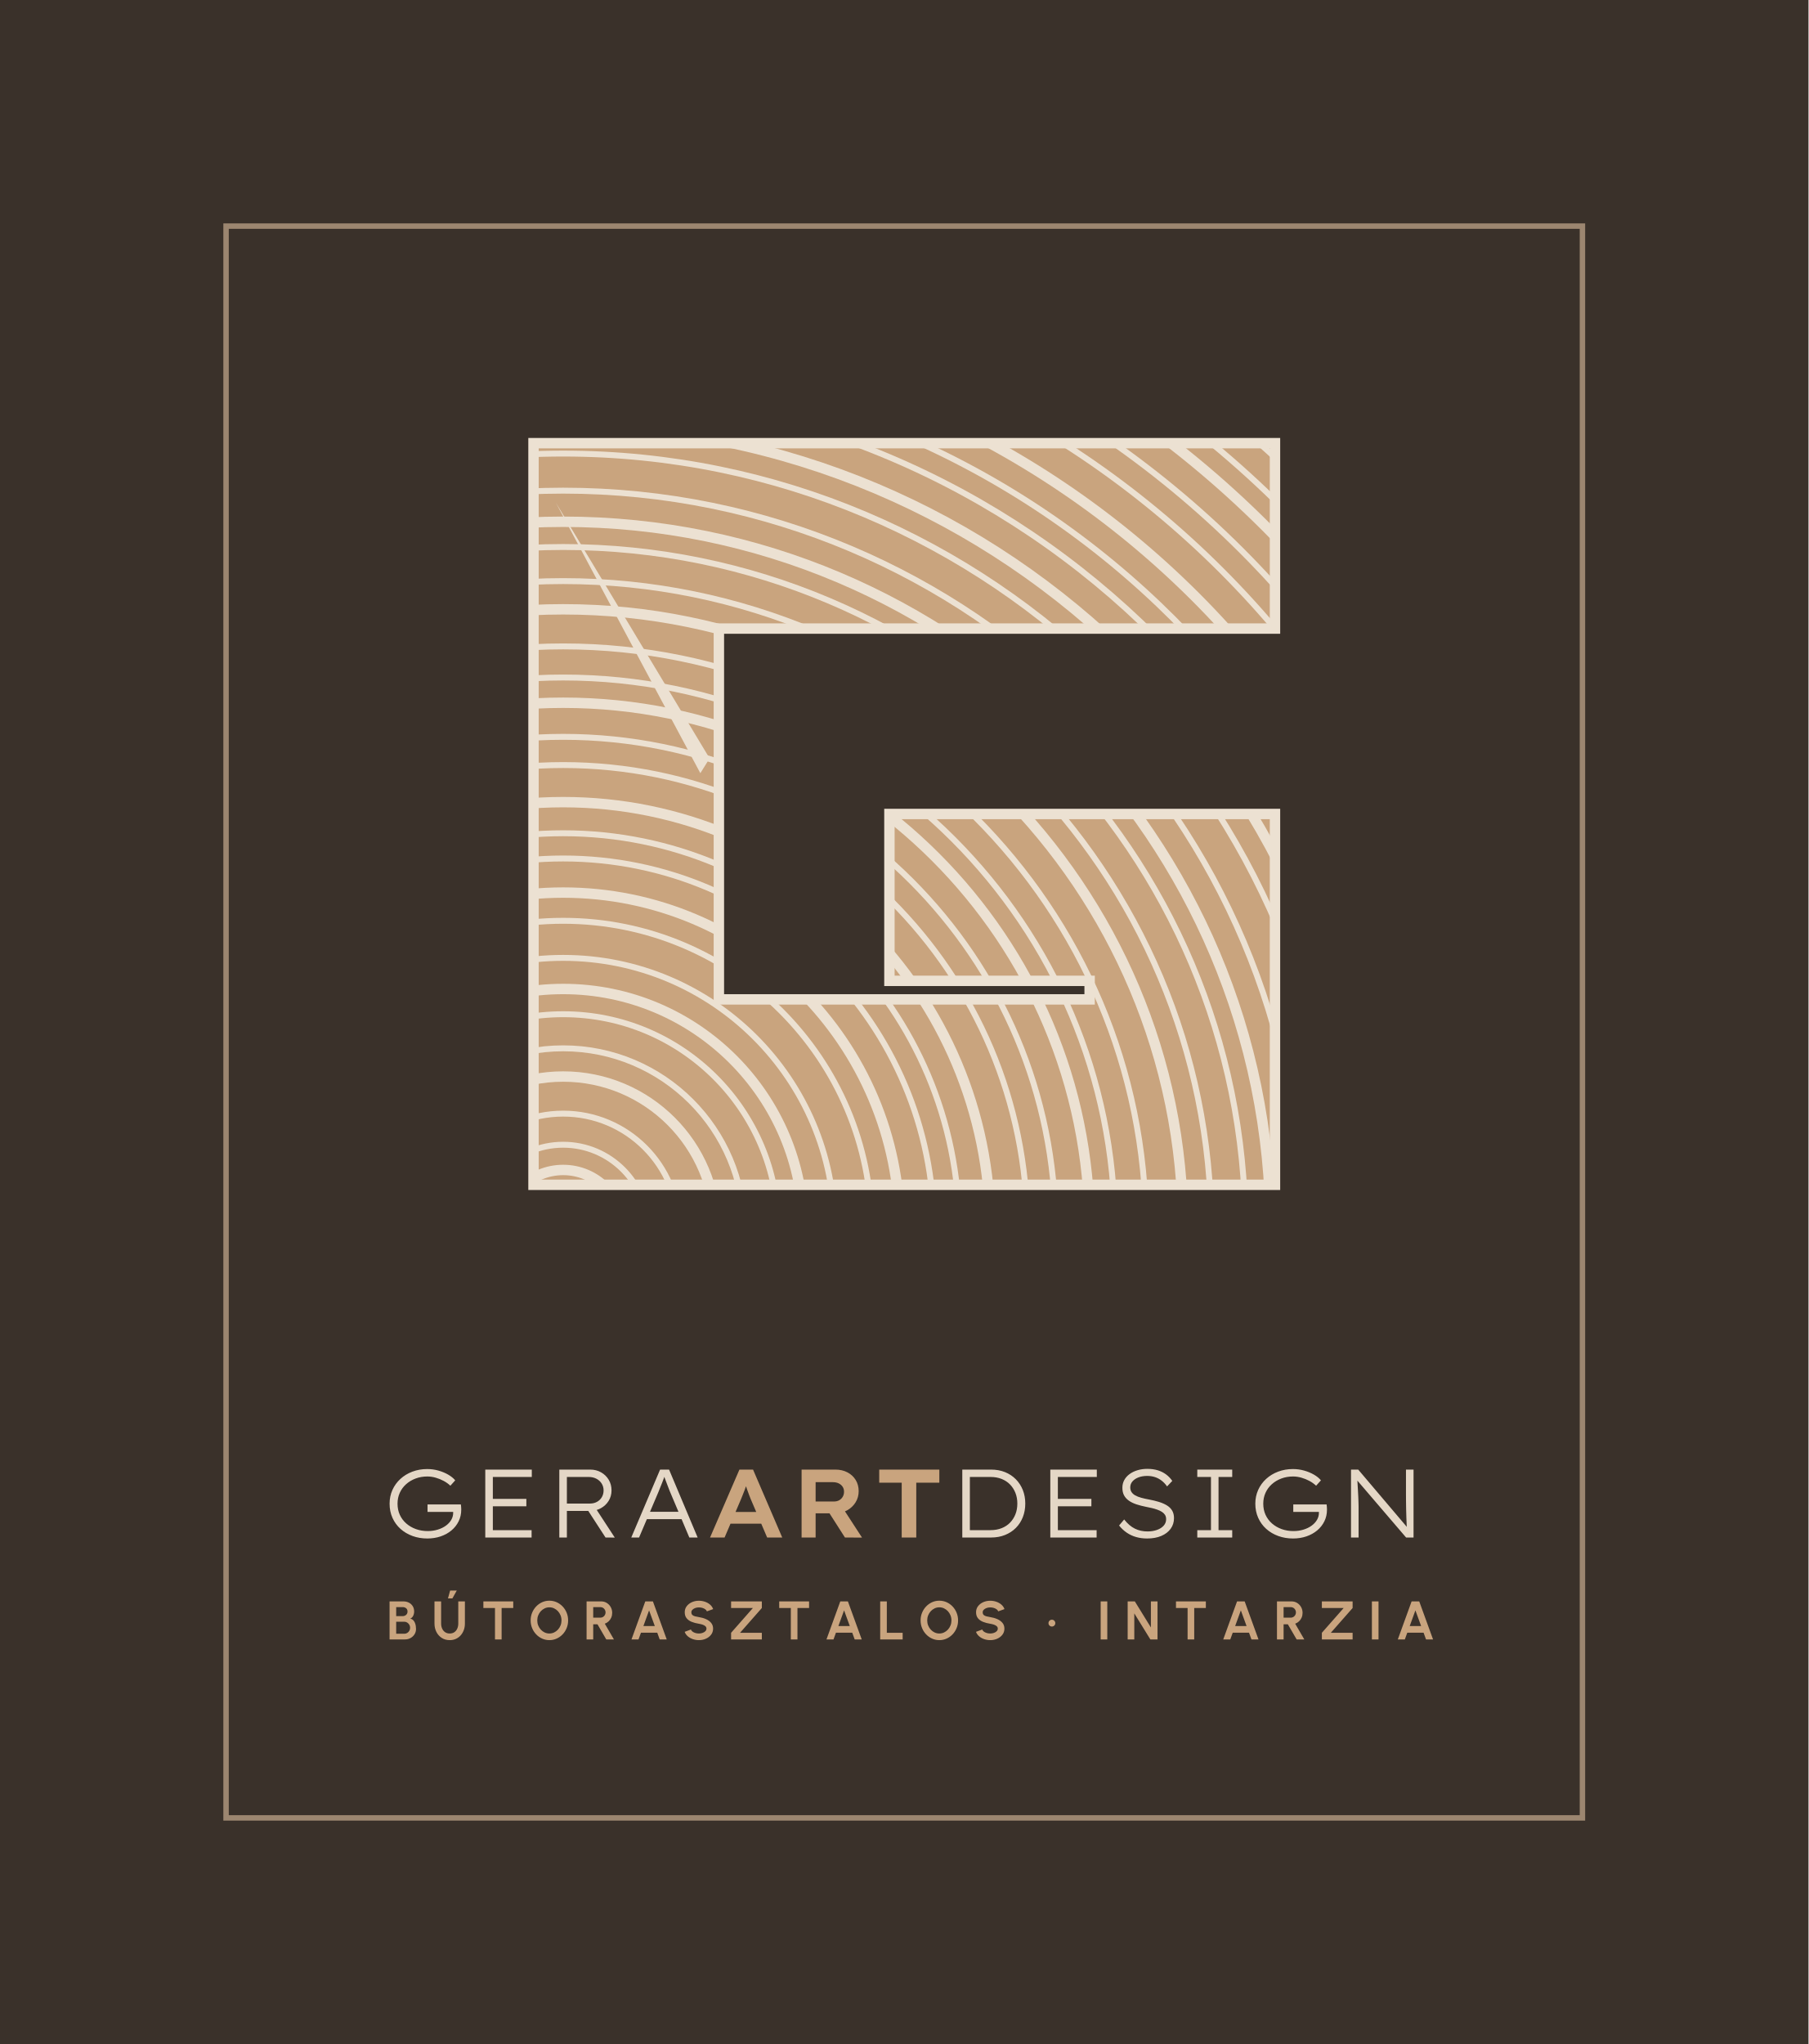
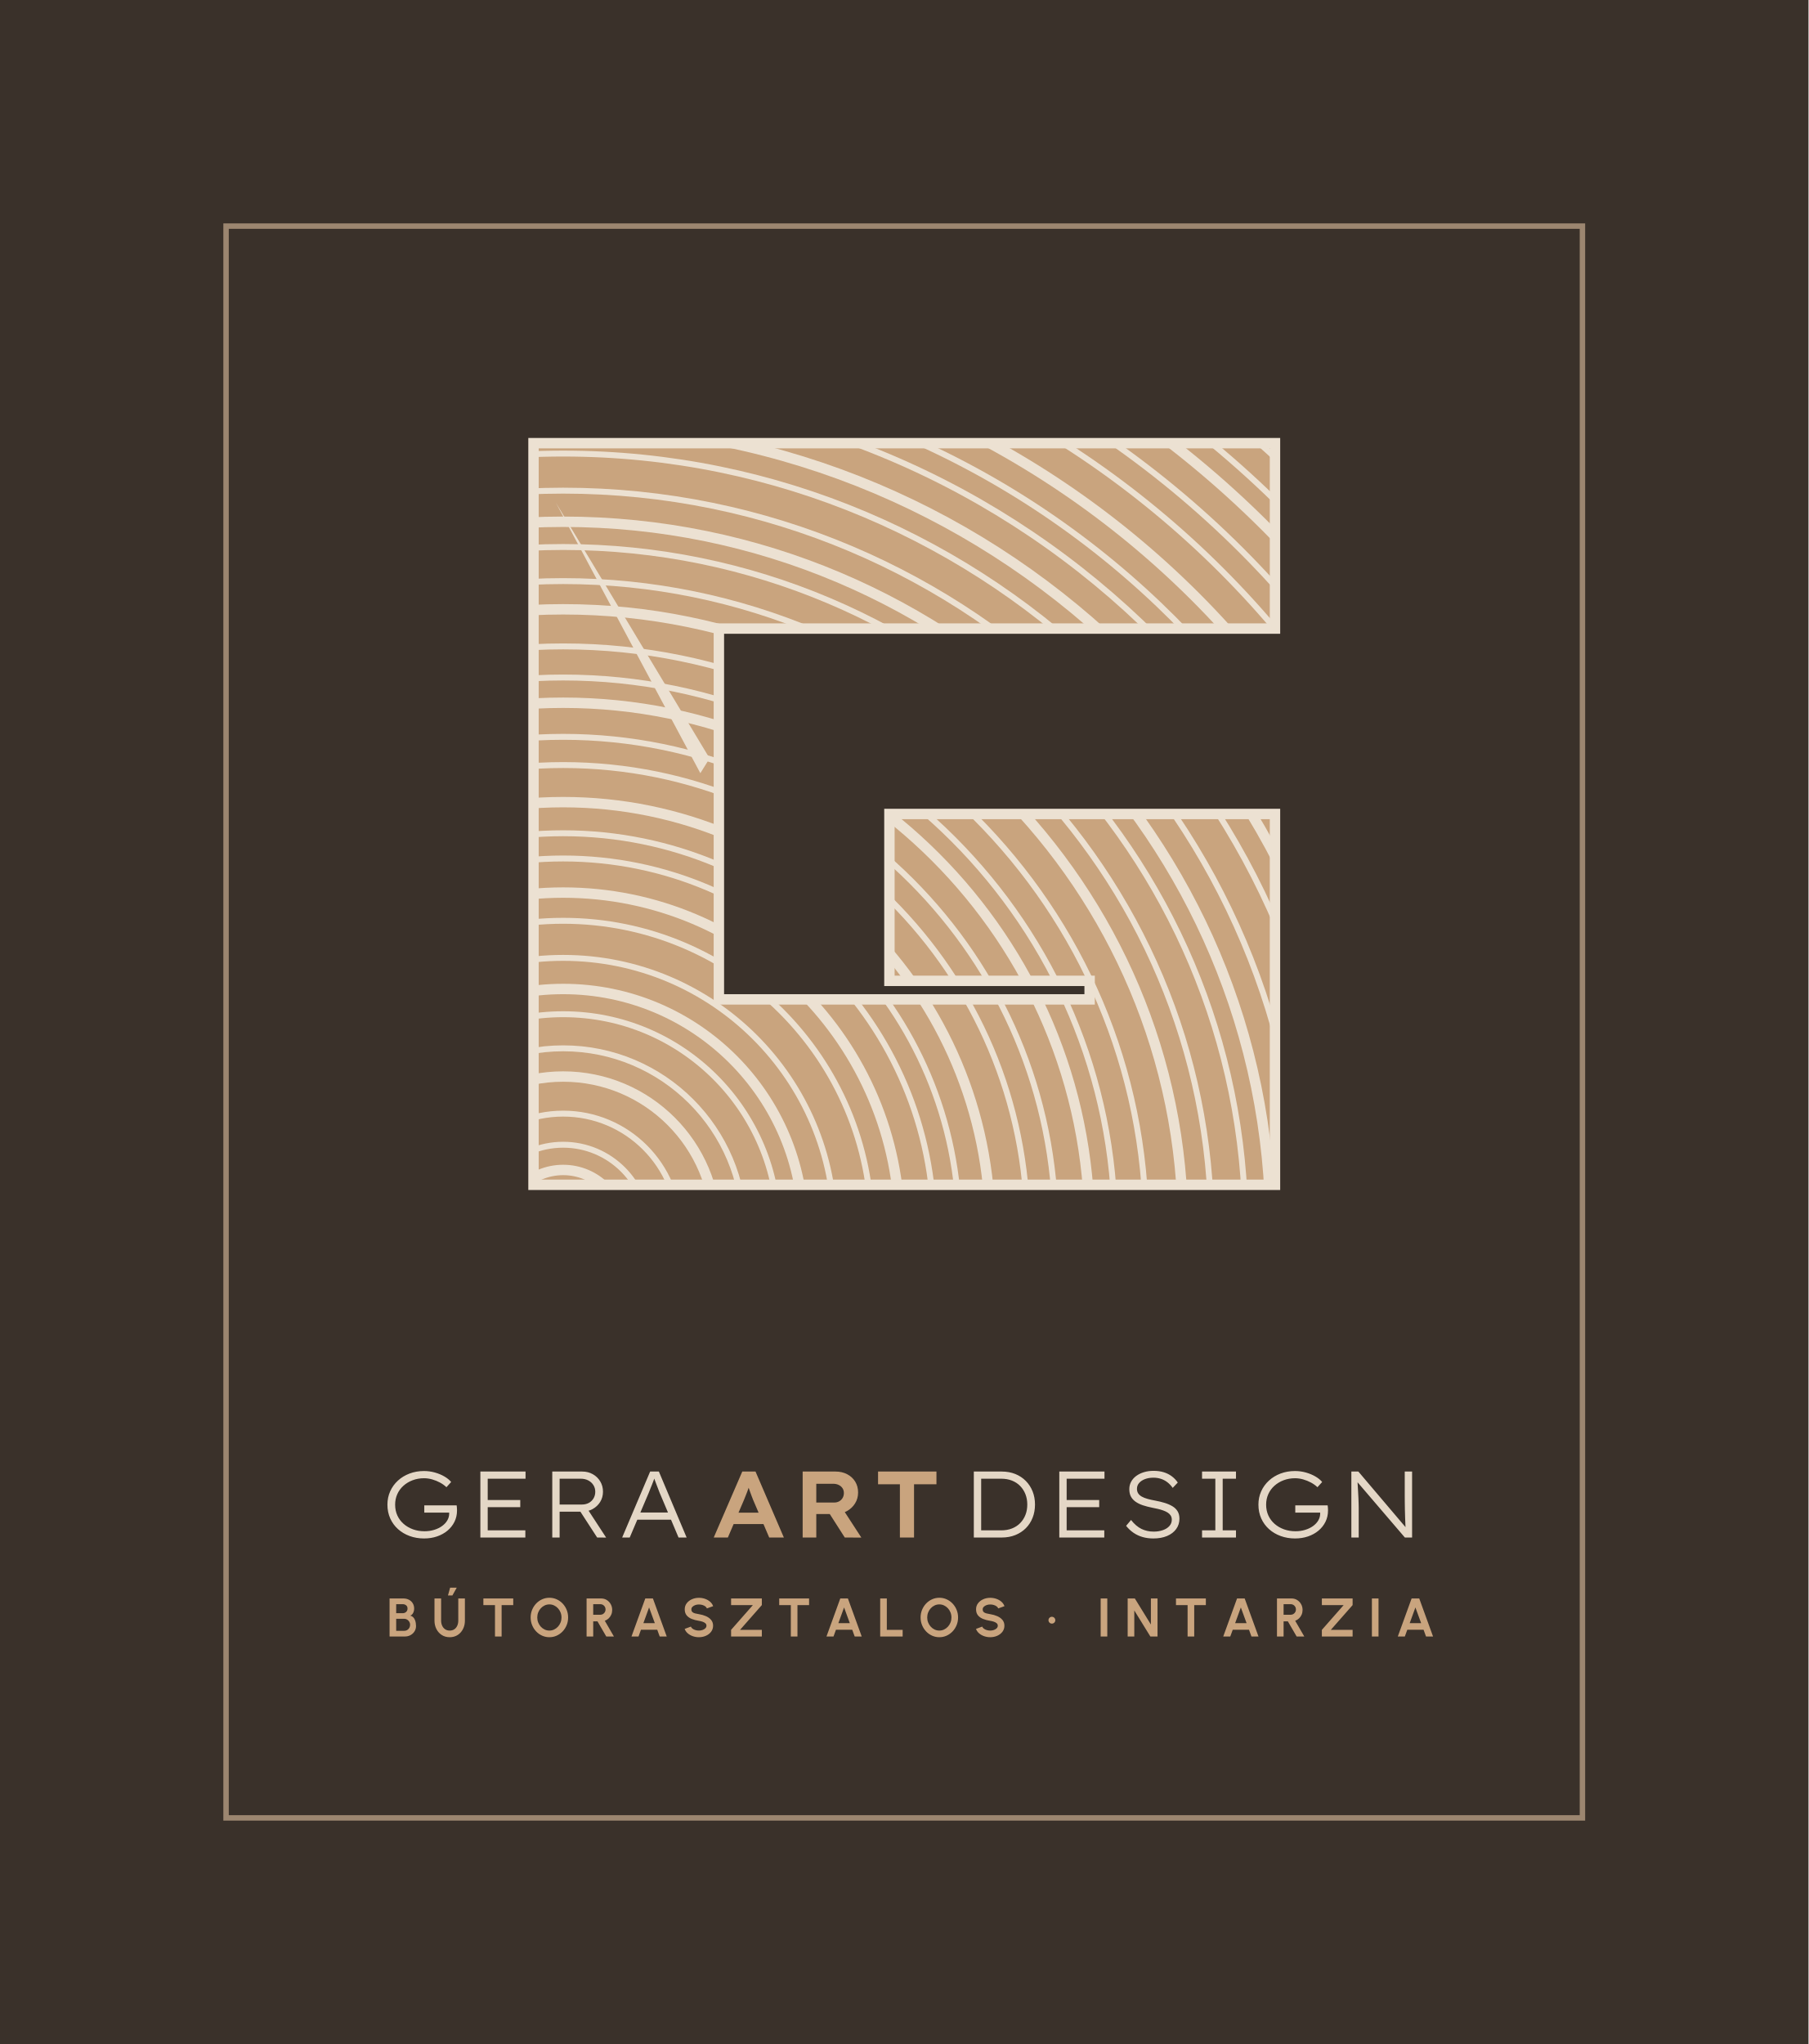
<svg xmlns="http://www.w3.org/2000/svg" viewBox="-40 -40 400 452" width="400" height="452">
  <rect x="-40" y="-40" width="400" height="452" fill="#3A312A" />
  <rect x="10" y="10" width="300" height="352" fill="none" stroke="#9C8670" stroke-width="1.2" />
  <defs>
    <clipPath id="e3">
      <path d="M78 58H242V99H119V181H201V176.9H156.72V140H242V222H78Z" />
    </clipPath>
  </defs>
  <g clip-path="url(#e3)">
    <rect x="78" y="58" width="164" height="164" fill="#C9A47E" />
    <circle cx="84.56" cy="231.84" r="13.12" fill="none" stroke="#ECE1D2" stroke-width="2.3" />
    <circle cx="84.56" cy="231.84" r="18.7" fill="none" stroke="#ECE1D2" stroke-width="1.31" />
    <circle cx="84.56" cy="231.84" r="25.58" fill="none" stroke="#ECE1D2" stroke-width="1.31" />
    <circle cx="84.56" cy="231.84" r="33.78" fill="none" stroke="#ECE1D2" stroke-width="2.3" />
    <circle cx="84.56" cy="231.84" r="40.02" fill="none" stroke="#ECE1D2" stroke-width="1.31" />
    <circle cx="84.56" cy="231.84" r="47.56" fill="none" stroke="#ECE1D2" stroke-width="1.31" />
    <circle cx="84.56" cy="231.84" r="53.14" fill="none" stroke="#ECE1D2" stroke-width="2.3" />
    <circle cx="84.56" cy="231.84" r="60.02" fill="none" stroke="#ECE1D2" stroke-width="1.31" />
    <circle cx="84.56" cy="231.84" r="68.22" fill="none" stroke="#ECE1D2" stroke-width="1.31" />
    <circle cx="84.56" cy="231.84" r="74.46" fill="none" stroke="#ECE1D2" stroke-width="2.3" />
    <circle cx="84.56" cy="231.84" r="82" fill="none" stroke="#ECE1D2" stroke-width="1.31" />
    <circle cx="84.56" cy="231.84" r="87.58" fill="none" stroke="#ECE1D2" stroke-width="1.31" />
    <circle cx="84.56" cy="231.84" r="94.46" fill="none" stroke="#ECE1D2" stroke-width="2.3" />
    <circle cx="84.56" cy="231.84" r="102.66" fill="none" stroke="#ECE1D2" stroke-width="1.31" />
    <circle cx="84.56" cy="231.84" r="108.9" fill="none" stroke="#ECE1D2" stroke-width="1.31" />
    <circle cx="84.56" cy="231.84" r="116.44" fill="none" stroke="#ECE1D2" stroke-width="2.3" />
    <circle cx="84.56" cy="231.84" r="122.02" fill="none" stroke="#ECE1D2" stroke-width="1.31" />
    <circle cx="84.56" cy="231.84" r="128.9" fill="none" stroke="#ECE1D2" stroke-width="1.31" />
    <circle cx="84.56" cy="231.84" r="137.1" fill="none" stroke="#ECE1D2" stroke-width="2.3" />
    <circle cx="84.56" cy="231.84" r="143.34" fill="none" stroke="#ECE1D2" stroke-width="1.31" />
    <circle cx="84.56" cy="231.84" r="150.88" fill="none" stroke="#ECE1D2" stroke-width="1.31" />
    <circle cx="84.56" cy="231.84" r="156.46" fill="none" stroke="#ECE1D2" stroke-width="2.3" />
    <circle cx="84.56" cy="231.84" r="163.34" fill="none" stroke="#ECE1D2" stroke-width="1.31" />
    <circle cx="84.56" cy="231.84" r="171.54" fill="none" stroke="#ECE1D2" stroke-width="1.31" />
    <circle cx="84.56" cy="231.84" r="177.78" fill="none" stroke="#ECE1D2" stroke-width="2.3" />
    <circle cx="84.56" cy="231.84" r="185.32" fill="none" stroke="#ECE1D2" stroke-width="1.31" />
    <circle cx="84.56" cy="231.84" r="190.9" fill="none" stroke="#ECE1D2" stroke-width="1.31" />
    <circle cx="84.56" cy="231.84" r="197.78" fill="none" stroke="#ECE1D2" stroke-width="2.3" />
    <circle cx="84.56" cy="231.84" r="205.98" fill="none" stroke="#ECE1D2" stroke-width="1.31" />
    <circle cx="84.56" cy="231.84" r="212.22" fill="none" stroke="#ECE1D2" stroke-width="1.31" />
    <circle cx="84.56" cy="231.84" r="219.76" fill="none" stroke="#ECE1D2" stroke-width="2.3" />
    <circle cx="84.56" cy="231.84" r="225.34" fill="none" stroke="#ECE1D2" stroke-width="1.31" />
    <circle cx="84.56" cy="231.84" r="232.22" fill="none" stroke="#ECE1D2" stroke-width="1.31" />
    <circle cx="84.56" cy="231.84" r="240.42" fill="none" stroke="#ECE1D2" stroke-width="2.3" />
    <circle cx="84.56" cy="231.84" r="246.66" fill="none" stroke="#ECE1D2" stroke-width="1.31" />
    <circle cx="84.56" cy="231.84" r="254.2" fill="none" stroke="#ECE1D2" stroke-width="1.31" />
    <circle cx="84.56" cy="231.84" r="259.78" fill="none" stroke="#ECE1D2" stroke-width="2.3" />
    <circle cx="84.56" cy="231.84" r="266.66" fill="none" stroke="#ECE1D2" stroke-width="1.31" />
    <circle cx="84.56" cy="231.84" r="274.86" fill="none" stroke="#ECE1D2" stroke-width="1.31" />
    <path d="M82.92 71.12L116.95 127.7L114.9 130.98Z" fill="#ECE1D2" />
  </g>
  <path d="M78 58H242V99H119V181H201V176.9H156.72V140H242V222H78Z" fill="none" stroke="#ECE1D2" stroke-width="2.3" />
-   <path d="M54.507 300.215Q52.759 300.215 51.243 299.663Q49.727 299.112 48.588 298.095Q47.449 297.077 46.808 295.653Q46.168 294.23 46.168 292.514Q46.168 290.879 46.796 289.482Q47.423 288.085 48.555 287.046Q49.687 286.007 51.207 285.433Q52.727 284.859 54.491 284.859Q55.776 284.859 56.972 285.197Q58.168 285.535 59.138 286.097Q60.108 286.66 60.684 287.357L59.611 288.545Q58.969 287.933 58.137 287.485Q57.304 287.037 56.371 286.77Q55.438 286.502 54.513 286.502Q53.121 286.502 51.918 286.954Q50.716 287.407 49.815 288.214Q48.915 289.021 48.419 290.12Q47.924 291.219 47.924 292.514Q47.924 293.881 48.435 294.991Q48.946 296.101 49.87 296.904Q50.794 297.706 52.003 298.139Q53.211 298.572 54.609 298.572Q55.769 298.572 56.803 298.258Q57.838 297.945 58.615 297.383Q59.392 296.821 59.819 296.078Q60.246 295.335 60.232 294.501V293.84L60.603 294.331H54.562V292.681H61.932Q61.964 292.871 61.98 293.078Q61.996 293.286 62.007 293.486Q62.017 293.686 62.017 293.844Q62.017 295.247 61.44 296.416Q60.862 297.585 59.846 298.433Q58.831 299.28 57.471 299.747Q56.111 300.215 54.507 300.215ZM67.332 300.0V284.977H77.621V286.609H69.007V298.367H77.577V300.0ZM68.162 293.089V291.457H76.419V293.089ZM83.708 300.0V284.977H90.537Q91.868 284.977 92.941 285.583Q94.013 286.188 94.635 287.228Q95.256 288.268 95.256 289.565Q95.256 290.865 94.619 291.893Q93.982 292.922 92.89 293.522Q91.799 294.121 90.454 294.121H85.382V300.0ZM93.931 300.0 89.64 293.385 91.299 292.852 95.975 300.01ZM85.382 292.488H90.475Q91.361 292.488 92.044 292.11Q92.728 291.731 93.114 291.071Q93.5 290.412 93.5 289.577Q93.5 288.736 93.075 288.061Q92.649 287.387 91.906 286.998Q91.162 286.609 90.21 286.609H85.382ZM99.622 300.0 105.998 284.977H107.983L114.306 300.0H112.465L108.131 289.74Q107.932 289.231 107.749 288.745Q107.567 288.259 107.386 287.794Q107.204 287.329 107.033 286.859Q106.863 286.389 106.7 285.923L107.161 285.913Q106.973 286.49 106.798 286.971Q106.624 287.453 106.442 287.902Q106.26 288.352 106.071 288.82Q105.882 289.288 105.665 289.848L101.345 300.0ZM102.296 295.941 102.965 294.308H110.883L111.424 295.941Z" fill="#E4D7C6" />
-   <path d="M117.045 300.0 123.545 284.977H126.557L133.014 300.0H129.677L126 291.396Q125.843 291.005 125.66 290.518Q125.478 290.03 125.292 289.513Q125.107 288.996 124.939 288.504Q124.771 288.011 124.655 287.619L125.326 287.606Q125.193 288.085 125.027 288.575Q124.861 289.065 124.678 289.552Q124.495 290.038 124.302 290.509Q124.109 290.979 123.925 291.449L120.261 300.0ZM120.023 296.936 121.116 294.345H128.815L129.658 296.936ZM137.294 300.0V284.977H144.767Q146.268 284.977 147.438 285.591Q148.607 286.205 149.264 287.282Q149.92 288.359 149.92 289.749Q149.92 291.123 149.227 292.234Q148.535 293.345 147.35 293.997Q146.164 294.649 144.712 294.649H140.396V300.0ZM146.886 300.0 142.55 293.218 145.894 292.682 150.658 300.013ZM140.396 292.033H144.48Q145.121 292.033 145.615 291.755Q146.108 291.476 146.395 290.987Q146.682 290.497 146.682 289.869Q146.682 289.244 146.369 288.77Q146.056 288.295 145.501 288.027Q144.947 287.76 144.223 287.76H140.396ZM159.438 300.0V287.877H154.464V284.977H167.761V287.877H162.658V300.0Z" fill="#C9A47E" />
-   <path d="M172.838 300.0V284.977H179.194Q180.898 284.977 182.287 285.538Q183.676 286.1 184.68 287.117Q185.684 288.134 186.226 289.501Q186.769 290.867 186.769 292.488Q186.769 294.12 186.226 295.497Q185.684 296.874 184.685 297.876Q183.686 298.877 182.292 299.438Q180.898 300.0 179.194 300.0ZM174.512 298.67 174.325 298.367H179.087Q180.44 298.367 181.538 297.933Q182.636 297.499 183.4 296.713Q184.164 295.926 184.588 294.863Q185.013 293.799 185.013 292.488Q185.013 291.2 184.588 290.13Q184.164 289.061 183.395 288.269Q182.626 287.478 181.533 287.044Q180.44 286.609 179.087 286.609H174.261L174.512 286.35ZM192.303 300.0V284.977H202.592V286.609H193.977V298.367H202.548V300.0ZM193.133 293.089V291.457H201.39V293.089ZM213.716 300.215Q212.414 300.215 211.285 299.893Q210.156 299.571 209.212 298.927Q208.268 298.284 207.517 297.34L208.641 296.006Q209.766 297.435 211.025 298.045Q212.283 298.655 213.796 298.655Q214.938 298.655 215.883 298.325Q216.828 297.995 217.379 297.378Q217.93 296.76 217.922 295.94Q217.922 295.379 217.666 294.983Q217.409 294.588 216.968 294.312Q216.526 294.035 215.952 293.833Q215.379 293.63 214.753 293.483Q214.127 293.337 213.479 293.214Q212.309 292.981 211.342 292.661Q210.375 292.34 209.678 291.849Q208.982 291.357 208.614 290.671Q208.246 289.984 208.246 288.992Q208.246 288.058 208.664 287.29Q209.082 286.522 209.838 285.97Q210.593 285.418 211.595 285.118Q212.597 284.818 213.764 284.818Q215.058 284.818 216.082 285.135Q217.105 285.452 217.905 286.044Q218.705 286.636 219.285 287.48L218.13 288.699Q217.607 287.951 216.937 287.43Q216.267 286.908 215.466 286.643Q214.666 286.378 213.733 286.378Q212.66 286.378 211.818 286.696Q210.976 287.015 210.482 287.582Q209.988 288.149 209.988 288.915Q209.988 289.516 210.27 289.949Q210.553 290.381 211.089 290.686Q211.625 290.99 212.42 291.209Q213.215 291.427 214.202 291.607Q215.321 291.814 216.314 292.119Q217.306 292.424 218.062 292.877Q218.819 293.331 219.241 294.021Q219.663 294.712 219.663 295.716Q219.663 297.039 218.923 298.062Q218.183 299.085 216.85 299.65Q215.517 300.215 213.716 300.215ZM224.813 300.0V298.367H227.839V286.61H224.813V284.977H232.539V286.61H229.513V298.367H232.539V300.0ZM245.987 300.215Q244.24 300.215 242.724 299.663Q241.208 299.112 240.068 298.095Q238.929 297.077 238.289 295.653Q237.649 294.23 237.649 292.514Q237.649 290.879 238.276 289.482Q238.904 288.085 240.036 287.046Q241.167 286.007 242.687 285.433Q244.207 284.859 245.971 284.859Q247.257 284.859 248.453 285.197Q249.649 285.535 250.619 286.097Q251.588 286.66 252.164 287.357L251.091 288.545Q250.449 287.933 249.617 287.485Q248.785 287.037 247.852 286.77Q246.918 286.502 245.993 286.502Q244.601 286.502 243.399 286.954Q242.197 287.407 241.296 288.214Q240.395 289.021 239.9 290.12Q239.405 291.219 239.405 292.514Q239.405 293.881 239.916 294.991Q240.427 296.101 241.351 296.904Q242.275 297.706 243.483 298.139Q244.692 298.572 246.09 298.572Q247.25 298.572 248.284 298.258Q249.318 297.945 250.095 297.383Q250.872 296.821 251.299 296.078Q251.727 295.335 251.713 294.501V293.84L252.083 294.331H246.043V292.681H253.413Q253.445 292.871 253.46 293.078Q253.476 293.286 253.487 293.486Q253.498 293.686 253.498 293.844Q253.498 295.247 252.92 296.416Q252.343 297.585 251.327 298.433Q250.311 299.28 248.951 299.747Q247.591 300.215 245.987 300.215ZM258.813 300.0V284.977H260.407L271.476 298.022L271.233 298.412Q271.159 298.006 271.126 297.257Q271.093 296.509 271.058 295.591Q271.022 294.672 271.005 293.721Q270.988 292.77 270.979 291.926Q270.97 291.082 270.97 290.501V284.977H272.644V300.0H270.999L260.007 287.165L260.191 286.709Q260.218 287.333 260.259 288.068Q260.299 288.803 260.347 289.562Q260.395 290.321 260.423 291.025Q260.452 291.728 260.469 292.292Q260.487 292.857 260.487 293.166V300.0Z" fill="#E4D7C6" />
-   <path d="M46.163 322.535V314.124H49.227Q49.89 314.124 50.429 314.397Q50.968 314.67 51.285 315.177Q51.601 315.684 51.601 316.378Q51.601 316.684 51.51 316.996Q51.419 317.307 51.232 317.556Q51.045 317.805 50.751 317.924Q51.143 318.02 51.39 318.275Q51.637 318.53 51.774 318.867Q51.911 319.204 51.963 319.557Q52.015 319.909 52.015 320.213Q52.015 320.875 51.684 321.399Q51.353 321.924 50.797 322.23Q50.242 322.535 49.568 322.535ZM47.628 321.28H49.42Q49.776 321.28 50.067 321.104Q50.359 320.929 50.533 320.622Q50.707 320.316 50.707 319.926Q50.707 319.591 50.533 319.291Q50.359 318.992 50.067 318.805Q49.776 318.618 49.42 318.618H47.628ZM47.628 317.383H49.061Q49.503 317.383 49.82 317.106Q50.136 316.829 50.136 316.368Q50.136 315.882 49.82 315.634Q49.503 315.387 49.061 315.387H47.628ZM59.466 322.691Q58.457 322.691 57.699 322.198Q56.941 321.706 56.52 320.874Q56.099 320.042 56.099 319.026V314.124H57.565V319.026Q57.565 319.627 57.789 320.128Q58.012 320.628 58.438 320.926Q58.863 321.225 59.466 321.225Q60.08 321.225 60.502 320.927Q60.925 320.63 61.142 320.129Q61.36 319.629 61.36 319.026V314.124H62.826V319.026Q62.826 319.789 62.587 320.453Q62.348 321.117 61.903 321.622Q61.458 322.126 60.841 322.409Q60.223 322.691 59.466 322.691ZM59.079 313.464 59.559 311.733H61.025L60.057 313.464ZM73.518 314.124V315.59H70.947V322.535H69.481V315.59H66.912V314.124ZM81.51 322.691Q80.657 322.691 79.906 322.351Q79.155 322.012 78.585 321.411Q78.014 320.811 77.69 320.021Q77.365 319.231 77.365 318.33Q77.365 317.428 77.69 316.638Q78.014 315.848 78.585 315.248Q79.155 314.647 79.906 314.308Q80.657 313.968 81.51 313.968Q82.369 313.968 83.12 314.308Q83.871 314.647 84.442 315.248Q85.013 315.848 85.334 316.638Q85.655 317.428 85.655 318.33Q85.655 319.231 85.334 320.021Q85.013 320.811 84.442 321.411Q83.871 322.012 83.12 322.351Q82.369 322.691 81.51 322.691ZM81.51 321.225Q82.064 321.225 82.549 320.996Q83.033 320.768 83.403 320.369Q83.773 319.97 83.981 319.447Q84.19 318.923 84.19 318.33Q84.19 317.734 83.98 317.209Q83.771 316.684 83.401 316.287Q83.031 315.889 82.547 315.661Q82.062 315.434 81.51 315.434Q80.956 315.434 80.472 315.663Q79.987 315.891 79.617 316.29Q79.248 316.689 79.039 317.212Q78.831 317.736 78.831 318.33Q78.831 318.928 79.04 319.451Q79.25 319.975 79.62 320.373Q79.989 320.772 80.474 320.999Q80.958 321.225 81.51 321.225ZM89.74 322.535V314.124H92.965Q93.649 314.124 94.202 314.465Q94.754 314.806 95.078 315.382Q95.403 315.957 95.403 316.656Q95.403 317.224 95.197 317.703Q94.992 318.182 94.623 318.53Q94.253 318.878 93.769 319.056L95.785 322.535H94.093L92.151 319.189H91.206V322.535ZM91.206 317.723H92.799Q93.111 317.723 93.369 317.566Q93.627 317.409 93.782 317.145Q93.937 316.881 93.937 316.555Q93.937 316.229 93.782 315.965Q93.627 315.7 93.369 315.544Q93.111 315.387 92.799 315.387H91.206ZM102.724 314.124H104.41L107.466 322.535H105.911L105.37 321.045H101.767L101.226 322.535H99.671ZM102.304 319.579H104.831L103.563 316.11ZM114.581 322.691Q113.884 322.691 113.243 322.471Q112.602 322.251 112.121 321.839Q111.641 321.427 111.433 320.855L112.81 320.346Q112.895 320.589 113.153 320.788Q113.41 320.987 113.782 321.106Q114.154 321.225 114.581 321.225Q115.017 321.225 115.398 321.089Q115.78 320.954 116.016 320.712Q116.252 320.47 116.252 320.146Q116.252 319.816 116.006 319.601Q115.76 319.387 115.375 319.26Q114.991 319.134 114.581 319.069Q113.687 318.93 112.977 318.643Q112.268 318.355 111.858 317.842Q111.448 317.33 111.448 316.524Q111.448 315.758 111.884 315.186Q112.32 314.614 113.035 314.296Q113.75 313.979 114.581 313.979Q115.271 313.979 115.913 314.197Q116.555 314.414 117.039 314.828Q117.522 315.242 117.733 315.827L116.352 316.326Q116.266 316.08 116.009 315.883Q115.751 315.686 115.38 315.57Q115.009 315.454 114.581 315.454Q114.154 315.448 113.774 315.587Q113.394 315.726 113.154 315.968Q112.914 316.21 112.914 316.524Q112.914 316.924 113.139 317.129Q113.363 317.335 113.741 317.428Q114.118 317.521 114.581 317.597Q115.425 317.727 116.139 318.04Q116.853 318.353 117.286 318.873Q117.718 319.394 117.718 320.146Q117.718 320.91 117.284 321.482Q116.849 322.055 116.136 322.373Q115.423 322.691 114.581 322.691ZM121.7 322.535V321.069L126.522 315.59H121.7V314.124H128.5V315.59L123.678 321.069H128.5V322.535ZM138.951 314.124V315.59H136.38V322.535H134.914V315.59H132.345V314.124ZM145.852 314.124H147.537L150.593 322.535H149.038L148.497 321.045H144.894L144.353 322.535H142.798ZM145.431 319.579H147.958L146.691 316.11ZM154.68 322.535V314.124H156.146V321.069H159.646V322.535ZM167.759 322.691Q166.906 322.691 166.155 322.351Q165.404 322.012 164.833 321.411Q164.262 320.811 163.938 320.021Q163.613 319.231 163.613 318.33Q163.613 317.428 163.938 316.638Q164.262 315.848 164.833 315.248Q165.404 314.647 166.155 314.308Q166.906 313.968 167.759 313.968Q168.618 313.968 169.369 314.308Q170.119 314.647 170.69 315.248Q171.261 315.848 171.582 316.638Q171.904 317.428 171.904 318.33Q171.904 319.231 171.582 320.021Q171.261 320.811 170.69 321.411Q170.119 322.012 169.369 322.351Q168.618 322.691 167.759 322.691ZM167.759 321.225Q168.313 321.225 168.797 320.996Q169.282 320.768 169.651 320.369Q170.021 319.97 170.229 319.447Q170.438 318.923 170.438 318.33Q170.438 317.734 170.228 317.209Q170.019 316.684 169.649 316.287Q169.28 315.889 168.795 315.661Q168.311 315.434 167.759 315.434Q167.204 315.434 166.72 315.663Q166.235 315.891 165.866 316.29Q165.496 316.689 165.288 317.212Q165.079 317.736 165.079 318.33Q165.079 318.928 165.289 319.451Q165.498 319.975 165.868 320.373Q166.238 320.772 166.722 320.999Q167.206 321.225 167.759 321.225ZM179.016 322.691Q178.32 322.691 177.678 322.471Q177.037 322.251 176.557 321.839Q176.076 321.427 175.869 320.855L177.245 320.346Q177.33 320.589 177.588 320.788Q177.846 320.987 178.218 321.106Q178.59 321.225 179.016 321.225Q179.452 321.225 179.834 321.089Q180.215 320.954 180.451 320.712Q180.687 320.47 180.687 320.146Q180.687 319.816 180.441 319.601Q180.195 319.387 179.811 319.26Q179.426 319.134 179.016 319.069Q178.122 318.93 177.413 318.643Q176.704 318.355 176.293 317.842Q175.883 317.33 175.883 316.524Q175.883 315.758 176.319 315.186Q176.756 314.614 177.471 314.296Q178.186 313.979 179.016 313.979Q179.706 313.979 180.348 314.197Q180.991 314.414 181.474 314.828Q181.958 315.242 182.168 315.827L180.787 316.326Q180.702 316.08 180.444 315.883Q180.186 315.686 179.815 315.57Q179.444 315.454 179.016 315.454Q178.59 315.448 178.21 315.587Q177.829 315.726 177.589 315.968Q177.349 316.21 177.349 316.524Q177.349 316.924 177.574 317.129Q177.799 317.335 178.176 317.428Q178.554 317.521 179.016 317.597Q179.86 317.727 180.574 318.04Q181.289 318.353 181.721 318.873Q182.153 319.394 182.153 320.146Q182.153 320.91 181.719 321.482Q181.285 322.055 180.572 322.373Q179.858 322.691 179.016 322.691ZM192.654 319.684Q192.339 319.684 192.121 319.465Q191.902 319.246 191.902 318.928Q191.902 318.619 192.121 318.398Q192.339 318.176 192.654 318.176Q192.968 318.176 193.189 318.398Q193.41 318.619 193.41 318.928Q193.41 319.246 193.189 319.465Q192.968 319.684 192.654 319.684ZM203.443 322.535V314.124H204.908V322.535ZM209.414 322.535V314.124H210.999L214.552 319.886V314.124H216.018V322.535H214.435L210.88 316.773V322.535ZM226.707 314.124V315.59H224.136V322.535H222.67V315.59H220.101V314.124ZM233.608 314.124H235.294L238.35 322.535H236.794L236.253 321.045H232.651L232.109 322.535H230.554ZM233.187 319.579H235.714L234.447 316.11ZM242.437 322.535V314.124H245.661Q246.346 314.124 246.898 314.465Q247.45 314.806 247.775 315.382Q248.099 315.957 248.099 316.656Q248.099 317.224 247.893 317.703Q247.688 318.182 247.319 318.53Q246.95 318.878 246.466 319.056L248.481 322.535H246.789L244.847 319.189H243.902V322.535ZM243.902 317.723H245.495Q245.807 317.723 246.065 317.566Q246.323 317.409 246.478 317.145Q246.633 316.881 246.633 316.555Q246.633 316.229 246.478 315.965Q246.323 315.7 246.065 315.544Q245.807 315.387 245.495 315.387H243.902ZM252.367 322.535V321.069L257.189 315.59H252.367V314.124H259.167V315.59L254.345 321.069H259.167V322.535ZM263.433 322.535V314.124H264.898V322.535ZM272.217 314.124H273.903L276.959 322.535H275.404L274.863 321.045H271.26L270.719 322.535H269.164ZM271.797 319.579H274.324L273.056 316.11Z" fill="#C9A47E" />
+   <path d="M53.788 300.208Q52.09 300.208 50.618 299.673Q49.146 299.138 48.039 298.149Q46.933 297.161 46.311 295.778Q45.689 294.396 45.689 292.729Q45.689 291.141 46.299 289.784Q46.908 288.428 48.007 287.419Q49.106 286.409 50.583 285.852Q52.059 285.295 53.772 285.295Q55.021 285.295 56.183 285.623Q57.344 285.951 58.286 286.497Q59.228 287.044 59.787 287.721L58.745 288.874Q58.121 288.28 57.313 287.845Q56.505 287.41 55.598 287.15Q54.692 286.89 53.794 286.89Q52.442 286.89 51.274 287.329Q50.106 287.769 49.231 288.553Q48.356 289.337 47.876 290.404Q47.395 291.471 47.395 292.729Q47.395 294.057 47.891 295.135Q48.387 296.213 49.285 296.993Q50.182 297.772 51.356 298.192Q52.529 298.613 53.887 298.613Q55.014 298.613 56.018 298.308Q57.023 298.004 57.777 297.458Q58.532 296.912 58.947 296.191Q59.362 295.469 59.349 294.659V294.017L59.708 294.494H53.842V292.891H61Q61.031 293.076 61.046 293.277Q61.062 293.479 61.072 293.673Q61.082 293.867 61.082 294.021Q61.082 295.383 60.521 296.519Q59.96 297.654 58.974 298.478Q57.987 299.301 56.667 299.755Q55.346 300.208 53.788 300.208ZM66.245 300.0V285.409H76.238V286.994H67.871V298.414H76.195V300.0ZM67.051 293.288V291.702H75.07V293.288ZM82.149 300.0V285.409H88.782Q90.075 285.409 91.117 285.997Q92.158 286.585 92.762 287.595Q93.366 288.605 93.366 289.865Q93.366 291.127 92.747 292.127Q92.128 293.126 91.068 293.708Q90.007 294.29 88.701 294.29H83.775V300.0ZM92.078 300.0 87.911 293.575 89.522 293.057 94.064 300.01ZM83.775 292.704H88.722Q89.582 292.704 90.246 292.336Q90.91 291.968 91.285 291.328Q91.66 290.688 91.66 289.877Q91.66 289.059 91.247 288.404Q90.834 287.749 90.112 287.372Q89.39 286.994 88.464 286.994H83.775ZM97.606 300.0 103.799 285.409H105.727L111.868 300.0H110.079L105.871 290.035Q105.677 289.541 105.5 289.069Q105.322 288.596 105.146 288.145Q104.97 287.694 104.804 287.237Q104.638 286.78 104.48 286.328L104.928 286.318Q104.746 286.878 104.576 287.346Q104.406 287.814 104.23 288.25Q104.053 288.687 103.87 289.141Q103.686 289.596 103.475 290.14L99.28 300.0ZM100.203 296.058 100.853 294.472H108.543L109.068 296.058Z" fill="#E4D7C6" />
+   <path d="M117.863 300.0 124.176 285.409H127.102L133.373 300.0H130.132L126.561 291.644Q126.408 291.264 126.231 290.79Q126.053 290.317 125.873 289.815Q125.693 289.313 125.53 288.834Q125.367 288.356 125.254 287.975L125.906 287.962Q125.777 288.428 125.616 288.904Q125.455 289.38 125.277 289.852Q125.099 290.325 124.912 290.782Q124.724 291.238 124.546 291.695L120.987 300.0ZM120.755 297.024 121.817 294.507H129.295L130.114 297.024ZM137.53 300.0V285.409H144.788Q146.246 285.409 147.382 286.005Q148.518 286.602 149.156 287.648Q149.793 288.694 149.793 290.043Q149.793 291.378 149.12 292.457Q148.448 293.536 147.296 294.169Q146.145 294.803 144.735 294.803H140.543V300.0ZM146.846 300.0 142.635 293.413 145.882 292.892 150.51 300.013ZM140.543 292.262H144.509Q145.132 292.262 145.611 291.992Q146.091 291.721 146.369 291.246Q146.648 290.77 146.648 290.16Q146.648 289.553 146.344 289.093Q146.04 288.632 145.501 288.372Q144.963 288.112 144.26 288.112H140.543ZM159.038 300.0V288.225H154.206V285.409H167.121V288.225H162.164V300.0Z" fill="#C9A47E" />
+   <path d="M175.387 300.0V285.409H181.56Q183.215 285.409 184.564 285.954Q185.913 286.5 186.888 287.488Q187.863 288.475 188.391 289.803Q188.918 291.13 188.918 292.704Q188.918 294.289 188.391 295.627Q187.863 296.964 186.893 297.937Q185.923 298.909 184.569 299.455Q183.215 300.0 181.56 300.0ZM177.013 298.708 176.832 298.414H181.456Q182.771 298.414 183.837 297.992Q184.903 297.571 185.645 296.807Q186.387 296.044 186.8 295.01Q187.212 293.977 187.212 292.704Q187.212 291.453 186.8 290.414Q186.387 289.375 185.64 288.607Q184.893 287.838 183.832 287.416Q182.771 286.994 181.456 286.994H176.769L177.013 286.742ZM194.293 300.0V285.409H204.286V286.994H195.919V298.414H204.243V300.0ZM195.099 293.288V291.702H203.118V293.288ZM215.09 300.208Q213.825 300.208 212.728 299.896Q211.632 299.583 210.715 298.958Q209.798 298.333 209.07 297.417L210.161 296.121Q211.253 297.509 212.476 298.101Q213.698 298.693 215.168 298.693Q216.277 298.693 217.195 298.373Q218.113 298.053 218.647 297.453Q219.182 296.853 219.175 296.057Q219.175 295.512 218.926 295.128Q218.676 294.744 218.248 294.475Q217.819 294.207 217.262 294.01Q216.705 293.813 216.097 293.671Q215.489 293.528 214.859 293.409Q213.723 293.183 212.784 292.872Q211.845 292.56 211.168 292.083Q210.492 291.606 210.135 290.939Q209.778 290.272 209.778 289.308Q209.778 288.402 210.183 287.656Q210.589 286.91 211.323 286.373Q212.057 285.837 213.03 285.546Q214.003 285.254 215.137 285.254Q216.394 285.254 217.387 285.562Q218.381 285.87 219.158 286.445Q219.935 287.02 220.499 287.84L219.377 289.024Q218.869 288.298 218.218 287.791Q217.567 287.285 216.79 287.027Q216.012 286.769 215.107 286.769Q214.064 286.769 213.246 287.079Q212.428 287.388 211.948 287.939Q211.469 288.489 211.469 289.233Q211.469 289.817 211.743 290.238Q212.017 290.658 212.538 290.954Q213.059 291.249 213.831 291.462Q214.604 291.674 215.562 291.848Q216.649 292.049 217.613 292.346Q218.577 292.642 219.311 293.082Q220.046 293.522 220.456 294.193Q220.866 294.864 220.866 295.839Q220.866 297.124 220.148 298.118Q219.429 299.112 218.134 299.66Q216.839 300.208 215.09 300.208ZM225.867 300.0V298.414H228.806V286.995H225.867V285.409H233.371V286.995H230.432V298.414H233.371V300.0ZM246.433 300.208Q244.736 300.208 243.264 299.673Q241.791 299.138 240.685 298.149Q239.578 297.161 238.956 295.778Q238.335 294.396 238.335 292.729Q238.335 291.141 238.944 289.784Q239.554 288.428 240.653 287.419Q241.752 286.409 243.228 285.852Q244.705 285.295 246.418 285.295Q247.666 285.295 248.828 285.623Q249.99 285.951 250.932 286.497Q251.873 287.044 252.433 287.721L251.391 288.874Q250.767 288.28 249.959 287.845Q249.15 287.41 248.244 287.15Q247.337 286.89 246.439 286.89Q245.087 286.89 243.919 287.329Q242.752 287.769 241.877 288.553Q241.002 289.337 240.521 290.404Q240.04 291.471 240.04 292.729Q240.04 294.057 240.536 295.135Q241.033 296.213 241.93 296.993Q242.828 297.772 244.001 298.192Q245.175 298.613 246.533 298.613Q247.66 298.613 248.664 298.308Q249.668 298.004 250.423 297.458Q251.178 296.912 251.593 296.191Q252.008 295.469 251.994 294.659V294.017L252.354 294.494H246.487V292.891H253.645Q253.676 293.076 253.692 293.277Q253.707 293.479 253.718 293.673Q253.728 293.867 253.728 294.021Q253.728 295.383 253.167 296.519Q252.606 297.654 251.619 298.478Q250.633 299.301 249.312 299.755Q247.991 300.208 246.433 300.208ZM258.89 300.0V285.409H260.438L271.189 298.079L270.953 298.457Q270.881 298.063 270.849 297.336Q270.817 296.609 270.783 295.717Q270.749 294.826 270.732 293.902Q270.715 292.978 270.706 292.158Q270.698 291.338 270.698 290.774V285.409H272.323V300.0H270.726L260.05 287.534L260.229 287.092Q260.255 287.698 260.295 288.411Q260.334 289.125 260.38 289.862Q260.426 290.599 260.454 291.283Q260.482 291.966 260.499 292.514Q260.516 293.062 260.516 293.363V300.0Z" fill="#E4D7C6" />
+   <path d="M46.163 321.887V313.476H49.227Q49.89 313.476 50.429 313.749Q50.968 314.022 51.285 314.529Q51.601 315.036 51.601 315.73Q51.601 316.036 51.51 316.348Q51.419 316.659 51.232 316.908Q51.045 317.157 50.751 317.276Q51.143 317.373 51.39 317.627Q51.637 317.882 51.774 318.219Q51.911 318.556 51.963 318.909Q52.015 319.261 52.015 319.565Q52.015 320.227 51.684 320.752Q51.353 321.276 50.797 321.582Q50.242 321.887 49.568 321.887ZM47.628 320.632H49.42Q49.776 320.632 50.067 320.457Q50.359 320.281 50.533 319.974Q50.707 319.668 50.707 319.278Q50.707 318.943 50.533 318.643Q50.359 318.344 50.067 318.157Q49.776 317.97 49.42 317.97H47.628ZM47.628 316.735H49.061Q49.503 316.735 49.82 316.458Q50.136 316.181 50.136 315.72Q50.136 315.234 49.82 314.987Q49.503 314.739 49.061 314.739H47.628ZM59.466 322.043Q58.457 322.043 57.699 321.55Q56.941 321.058 56.52 320.226Q56.099 319.394 56.099 318.378V313.476H57.565V318.378Q57.565 318.98 57.789 319.48Q58.012 319.98 58.438 320.279Q58.863 320.577 59.466 320.577Q60.08 320.577 60.502 320.279Q60.925 319.982 61.142 319.482Q61.36 318.981 61.36 318.378V313.476H62.826V318.378Q62.826 319.141 62.587 319.805Q62.348 320.469 61.903 320.974Q61.458 321.478 60.841 321.761Q60.223 322.043 59.466 322.043ZM59.079 312.816 59.559 311.085H61.025L60.057 312.816ZM73.518 313.476V314.942H70.947V321.887H69.481V314.942H66.912V313.476ZM81.51 322.043Q80.657 322.043 79.906 321.704Q79.155 321.364 78.585 320.763Q78.014 320.163 77.69 319.373Q77.365 318.583 77.365 317.682Q77.365 316.78 77.69 315.991Q78.014 315.201 78.585 314.6Q79.155 313.999 79.906 313.66Q80.657 313.32 81.51 313.32Q82.369 313.32 83.12 313.66Q83.871 313.999 84.442 314.6Q85.013 315.201 85.334 315.991Q85.655 316.78 85.655 317.682Q85.655 318.583 85.334 319.373Q85.013 320.163 84.442 320.763Q83.871 321.364 83.12 321.704Q82.369 322.043 81.51 322.043ZM81.51 320.577Q82.064 320.577 82.549 320.349Q83.033 320.12 83.403 319.721Q83.773 319.323 83.981 318.799Q84.19 318.275 84.19 317.682Q84.19 317.086 83.98 316.561Q83.771 316.036 83.401 315.639Q83.031 315.241 82.547 315.014Q82.062 314.786 81.51 314.786Q80.956 314.786 80.472 315.015Q79.987 315.243 79.617 315.642Q79.248 316.041 79.039 316.564Q78.831 317.088 78.831 317.682Q78.831 318.28 79.04 318.803Q79.25 319.327 79.62 319.725Q79.989 320.124 80.474 320.351Q80.958 320.577 81.51 320.577ZM89.74 321.887V313.476H92.965Q93.649 313.476 94.202 313.817Q94.754 314.159 95.078 314.734Q95.403 315.309 95.403 316.008Q95.403 316.576 95.197 317.055Q94.992 317.534 94.623 317.882Q94.253 318.23 93.769 318.409L95.785 321.887H94.093L92.151 318.541H91.206V321.887ZM91.206 317.075H92.799Q93.111 317.075 93.369 316.918Q93.627 316.762 93.782 316.497Q93.937 316.233 93.937 315.907Q93.937 315.581 93.782 315.317Q93.627 315.052 93.369 314.896Q93.111 314.739 92.799 314.739H91.206ZM102.724 313.476H104.41L107.466 321.887H105.911L105.37 320.397H101.767L101.226 321.887H99.671ZM102.304 318.931H104.831L103.563 315.463ZM114.581 322.043Q113.884 322.043 113.243 321.823Q112.602 321.603 112.121 321.191Q111.641 320.779 111.433 320.207L112.81 319.698Q112.895 319.942 113.153 320.141Q113.41 320.34 113.782 320.458Q114.154 320.577 114.581 320.577Q115.017 320.577 115.398 320.442Q115.78 320.306 116.016 320.064Q116.252 319.822 116.252 319.498Q116.252 319.168 116.006 318.953Q115.76 318.739 115.375 318.612Q114.991 318.486 114.581 318.421Q113.687 318.282 112.977 317.995Q112.268 317.707 111.858 317.195Q111.448 316.682 111.448 315.876Q111.448 315.11 111.884 314.538Q112.32 313.966 113.035 313.649Q113.75 313.331 114.581 313.331Q115.271 313.331 115.913 313.549Q116.555 313.767 117.039 314.18Q117.522 314.594 117.733 315.179L116.352 315.678Q116.266 315.432 116.009 315.235Q115.751 315.038 115.38 314.922Q115.009 314.806 114.581 314.806Q114.154 314.8 113.774 314.939Q113.394 315.078 113.154 315.32Q112.914 315.562 112.914 315.876Q112.914 316.276 113.139 316.481Q113.363 316.687 113.741 316.78Q114.118 316.874 114.581 316.949Q115.425 317.079 116.139 317.392Q116.853 317.705 117.286 318.225Q117.718 318.746 117.718 319.498Q117.718 320.262 117.284 320.835Q116.849 321.407 116.136 321.725Q115.423 322.043 114.581 322.043ZM121.7 321.887V320.421L126.522 314.942H121.7V313.476H128.5V314.942L123.678 320.421H128.5V321.887ZM138.951 313.476V314.942H136.38V321.887H134.914V314.942H132.345V313.476ZM145.852 313.476H147.537L150.593 321.887H149.038L148.497 320.397H144.894L144.353 321.887H142.798ZM145.431 318.931H147.958L146.691 315.463ZM154.68 321.887V313.476H156.146V320.421H159.646V321.887ZM167.759 322.043Q166.906 322.043 166.155 321.704Q165.404 321.364 164.833 320.763Q164.262 320.163 163.938 319.373Q163.613 318.583 163.613 317.682Q163.613 316.78 163.938 315.991Q164.262 315.201 164.833 314.6Q165.404 313.999 166.155 313.66Q166.906 313.32 167.759 313.32Q168.618 313.32 169.369 313.66Q170.119 313.999 170.69 314.6Q171.261 315.201 171.582 315.991Q171.904 316.78 171.904 317.682Q171.904 318.583 171.582 319.373Q171.261 320.163 170.69 320.763Q170.119 321.364 169.369 321.704Q168.618 322.043 167.759 322.043ZM167.759 320.577Q168.313 320.577 168.797 320.349Q169.282 320.12 169.651 319.721Q170.021 319.323 170.229 318.799Q170.438 318.275 170.438 317.682Q170.438 317.086 170.228 316.561Q170.019 316.036 169.649 315.639Q169.28 315.241 168.795 315.014Q168.311 314.786 167.759 314.786Q167.204 314.786 166.72 315.015Q166.235 315.243 165.866 315.642Q165.496 316.041 165.288 316.564Q165.079 317.088 165.079 317.682Q165.079 318.28 165.289 318.803Q165.498 319.327 165.868 319.725Q166.238 320.124 166.722 320.351Q167.206 320.577 167.759 320.577ZM179.016 322.043Q178.32 322.043 177.678 321.823Q177.037 321.603 176.557 321.191Q176.076 320.779 175.869 320.207L177.245 319.698Q177.33 319.942 177.588 320.141Q177.846 320.34 178.218 320.458Q178.59 320.577 179.016 320.577Q179.452 320.577 179.834 320.442Q180.215 320.306 180.451 320.064Q180.687 319.822 180.687 319.498Q180.687 319.168 180.441 318.953Q180.195 318.739 179.811 318.612Q179.426 318.486 179.016 318.421Q178.122 318.282 177.413 317.995Q176.704 317.707 176.293 317.195Q175.883 316.682 175.883 315.876Q175.883 315.11 176.319 314.538Q176.756 313.966 177.471 313.649Q178.186 313.331 179.016 313.331Q179.706 313.331 180.348 313.549Q180.991 313.767 181.474 314.18Q181.958 314.594 182.168 315.179L180.787 315.678Q180.702 315.432 180.444 315.235Q180.186 315.038 179.815 314.922Q179.444 314.806 179.016 314.806Q178.59 314.8 178.21 314.939Q177.829 315.078 177.589 315.32Q177.349 315.562 177.349 315.876Q177.349 316.276 177.574 316.481Q177.799 316.687 178.176 316.78Q178.554 316.874 179.016 316.949Q179.86 317.079 180.574 317.392Q181.289 317.705 181.721 318.225Q182.153 318.746 182.153 319.498Q182.153 320.262 181.719 320.835Q181.285 321.407 180.572 321.725Q179.858 322.043 179.016 322.043ZM192.654 319.036Q192.339 319.036 192.121 318.817Q191.902 318.598 191.902 318.28Q191.902 317.971 192.121 317.75Q192.339 317.528 192.654 317.528Q192.968 317.528 193.189 317.75Q193.41 317.971 193.41 318.28Q193.41 318.598 193.189 318.817Q192.968 319.036 192.654 319.036ZM203.443 321.887V313.476H204.908V321.887ZM209.414 321.887V313.476H210.999L214.552 319.238V313.476H216.018V321.887H214.435L210.88 316.125V321.887ZM226.707 313.476V314.942H224.136V321.887H222.67V314.942H220.101V313.476ZM233.608 313.476H235.294L238.35 321.887H236.794L236.253 320.397H232.651L232.109 321.887H230.554ZM233.187 318.931H235.714L234.447 315.463ZM242.437 321.887V313.476H245.661Q246.346 313.476 246.898 313.817Q247.45 314.159 247.775 314.734Q248.099 315.309 248.099 316.008Q248.099 316.576 247.893 317.055Q247.688 317.534 247.319 317.882Q246.95 318.23 246.466 318.409L248.481 321.887H246.789L244.847 318.541H243.902V321.887ZM243.902 317.075H245.495Q245.807 317.075 246.065 316.918Q246.323 316.762 246.478 316.497Q246.633 316.233 246.633 315.907Q246.633 315.581 246.478 315.317Q246.323 315.052 246.065 314.896Q245.807 314.739 245.495 314.739H243.902ZM252.367 321.887V320.421L257.189 314.942H252.367V313.476H259.167V314.942L254.345 320.421H259.167V321.887ZM263.433 321.887V313.476H264.898V321.887ZM272.217 313.476H273.903L276.959 321.887H275.404L274.863 320.397H271.26L270.719 321.887H269.164ZM271.797 318.931H274.324L273.056 315.463Z" fill="#C9A47E" />
</svg>
